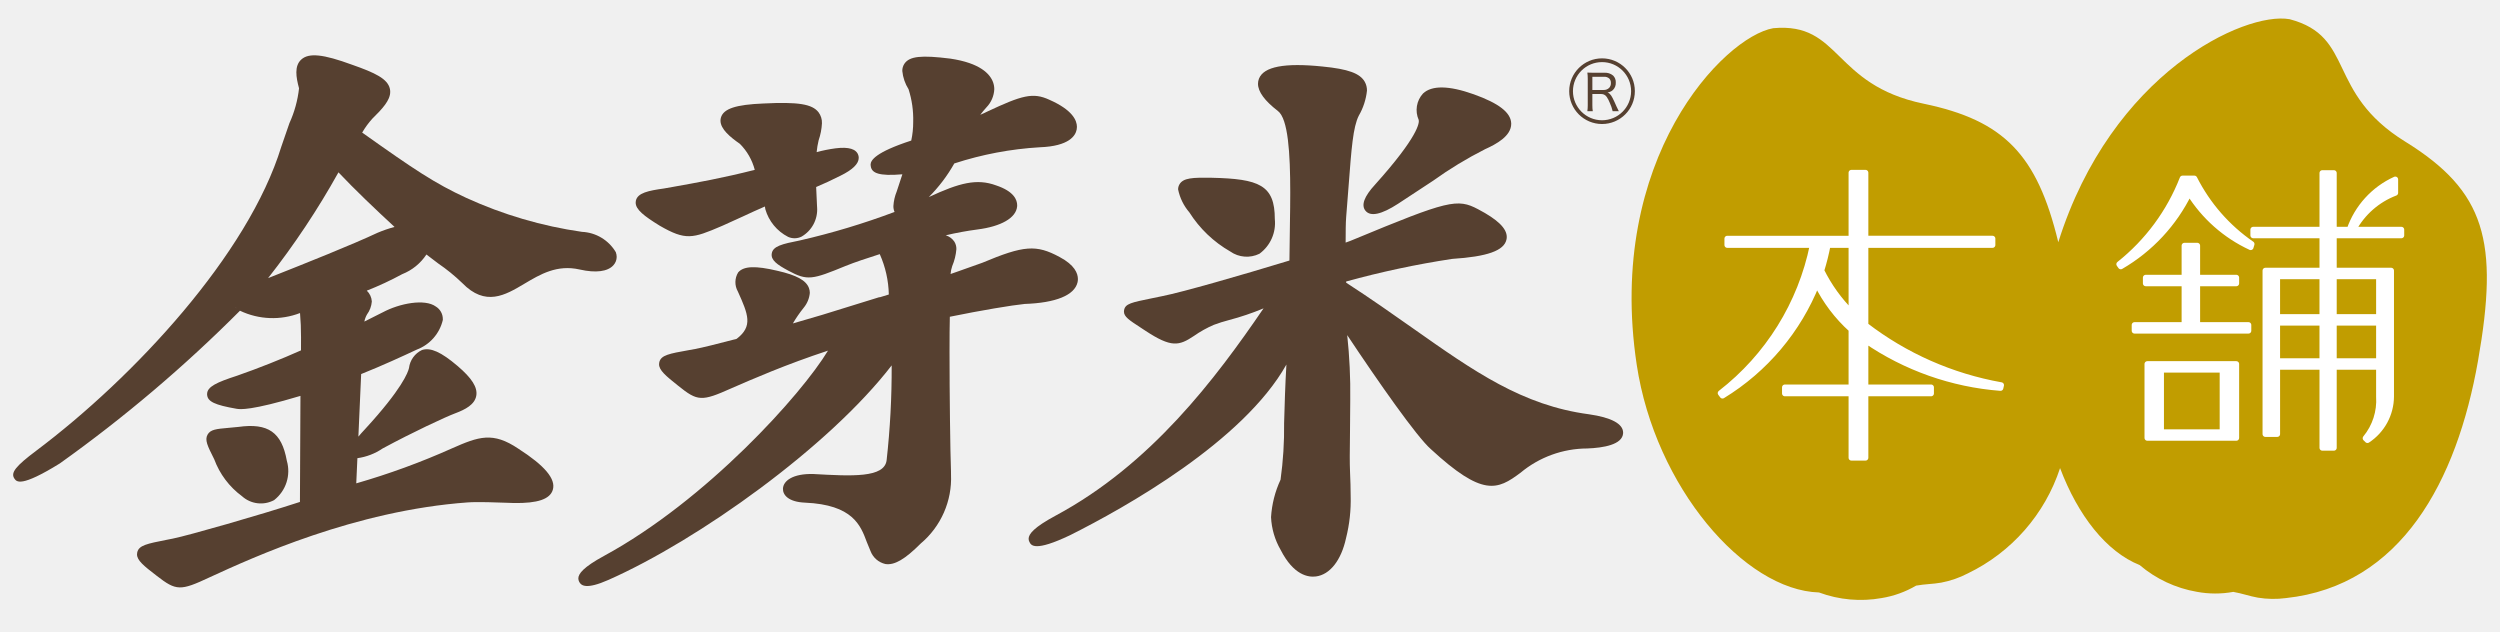
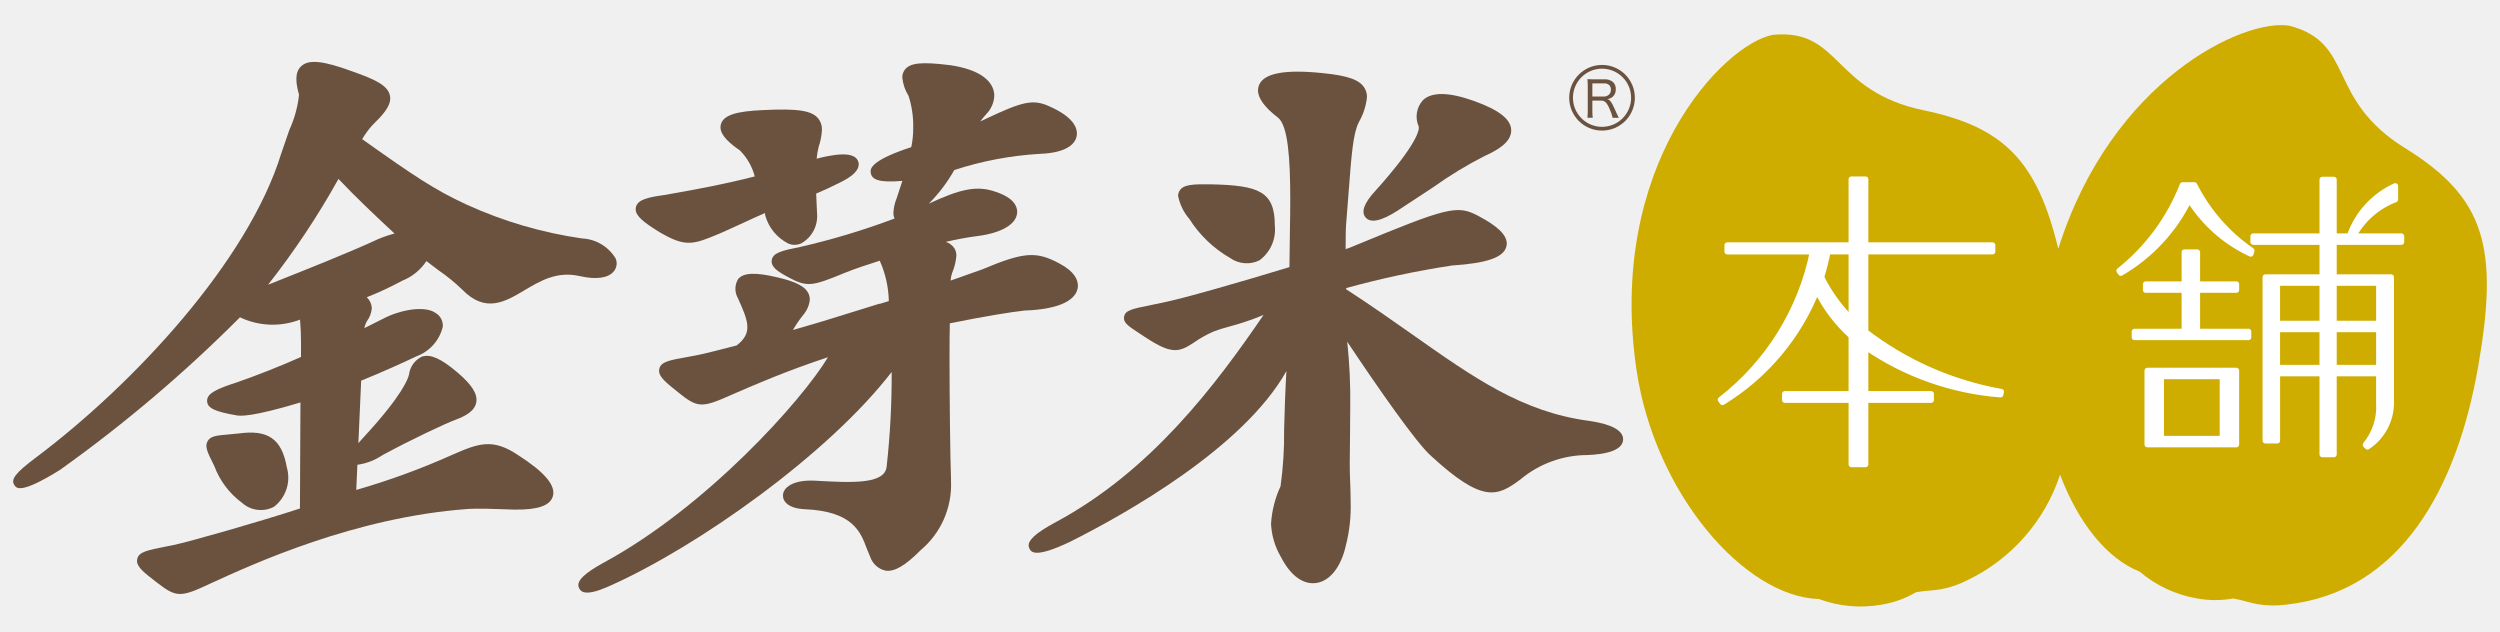
<svg xmlns="http://www.w3.org/2000/svg" viewBox="0 0 190 48">
  <defs>
-     <style>.a{fill:#c19d00;}.b{fill:#fff;stroke:#fff;stroke-linecap:round;stroke-linejoin:round;stroke-width:0.433px;}.c{fill:#564030;}</style>
+     <style>.a{fill:#cead00;}.b{fill:#fff;stroke:#fff;stroke-linecap:round;stroke-linejoin:round;stroke-width:0.433px;}.c{fill:#6a523f;}</style>
  </defs>
-   <path class="a" d="M182.793,10.761c-6.047-3.741-3.767-7.979-8.781-9.302-3.433-.605-13.544,4.101-17.582,16.95-1.607-6.653-4.119-9.257-10.233-10.528-6.962-1.447-6.269-6.209-11.433-5.738-3.732.658-12.741,9.907-10.373,25.577,1.402,9.28,8.171,17.136,13.852,17.307a9.083,9.083,0,0,0,4.774.424,7.611,7.611,0,0,0,2.609-.944c.707-.125,1.249-.111,1.907-.227a7.312,7.312,0,0,0,2.01-.696,13.601,13.601,0,0,0,7.022-8.008c1.361,3.606,3.52,6.36,6.05,7.369a9.082,9.082,0,0,0,4.341,2.032,7.613,7.613,0,0,0,2.774.006c.707.125,1.212.323,1.87.439a7.311,7.311,0,0,0,2.126.033c8.768-.944,12.991-8.891,14.601-18.022C189.93,18.333,188.895,14.536,182.793,10.761Z" />
-   <path class="b" d="M152.038,29.488a20.945,20.945,0,0,1-10.26-3.623v3.574h4.984v.463h-4.984V34.789h-1.07v-4.887h-5.057v-.463h5.057V25.039a11.504,11.504,0,0,1-2.626-3.477,17.587,17.587,0,0,1-7.172,8.51l-.146-.194a19.033,19.033,0,0,0,7.002-11.257H131.274v-.486h9.434V13.126h1.07v5.008h9.653v.486h-9.653v6.103a23.694,23.694,0,0,0,10.309,4.547Zm-11.33-10.868h-1.799a17.511,17.511,0,0,1-.486,1.945,12.09,12.09,0,0,0,2.286,3.185Z" />
-   <path class="b" d="M171.052,18.79a10.902,10.902,0,0,1-4.668-4.133,13.127,13.127,0,0,1-5.203,5.592l-.122-.17a15.528,15.528,0,0,0,4.814-6.516h.9a13.385,13.385,0,0,0,4.352,4.984Zm-8.826,6.346v-.437h3.793v-3.161H163.077v-.437h2.942V18.669h.973v2.432H169.958v.437h-2.966v3.161h3.89v.437Zm.973,8.145V27.665H169.958v5.616Zm5.713-5.178h-4.668v4.741h4.668Zm10.868,5.203a4.508,4.508,0,0,0,1.021-3.16V27.883H177.374v6.152h-.876V27.883h-3.428v5.106h-.9V20.566h4.328V17.891h-5.252v-.437h5.252V13.15h.876V17.454h1.191a6.541,6.541,0,0,1,3.477-3.818v1.022a6.077,6.077,0,0,0-3.185,2.796h3.647v.437h-5.13v2.675h4.352v9.58a3.997,3.997,0,0,1-1.799,3.306Zm-3.283-12.302h-3.428v3.088h3.428Zm0,3.525h-3.428v2.918h3.428Zm4.304-3.525H177.374v3.088h3.428Zm0,3.525H177.374v2.918h3.428Z" />
-   <path class="c" d="M46.801,19.164a3.158,3.158,0,0,0-2.575-1.544,32.053,32.053,0,0,1-8.79-2.582c-2.392-1.105-3.949-2.148-7.911-4.962a6.349,6.349,0,0,1,.766-1.051c.777-.763,1.365-1.398,1.365-2.045a1.074,1.074,0,0,0-.025-.231c-.169-.756-1.1-1.209-2.869-1.828-2.206-.81-3.293-.921-3.868-.394-.535.491-.397,1.338-.167,2.183a8.675,8.675,0,0,1-.732,2.654L21.379,11.149c-2.514,8.187-11.174,17.51-18.641,23.118C1.177,35.438.793,35.931,1.095,36.373c.165.241.472.692,3.45-1.151A107.112,107.112,0,0,0,18.237,23.615a5.783,5.783,0,0,0,4.565.176c.053.599.076,1.209.076,1.842,0,.207,0,.418-.002.631v.364c-1.479.662-3.26,1.37-4.834,1.917-1.579.513-2.303.845-2.303,1.409,0,.014,0,.033.002.048.037.519.582.778,2.246,1.067.269.042,1.064.152,4.847-.982-.005.974-.035,7.524-.039,8.06-3.034.992-8.466,2.546-9.653,2.785l-.491.097c-1.482.293-2.096.415-2.22.948a.705.705,0,0,0-.018.153c0,.461.513.876,1.487,1.623,1.498,1.162,1.8,1.171,4.048.115,3.298-1.515,11.032-5.065,19.599-5.685.756-.055,2.259.001,3.067.031l.441.016c1.805.028,2.743-.29,2.959-1.005.246-.818-.613-1.84-2.626-3.129-1.93-1.298-2.993-.924-5.032-.023a55.045,55.045,0,0,1-7.28,2.662c.012-.284.045-1.007.086-1.913a4.504,4.504,0,0,0,1.917-.738c2.302-1.243,4.789-2.404,5.558-2.689l.005-.001c.702-.268,1.437-.635,1.556-1.321.108-.632-.333-1.331-1.431-2.266-1.24-1.054-2.045-1.416-2.696-1.207a1.746,1.746,0,0,0-.987,1.37c-.073.322-.515,1.573-3.341,4.645-.197.21-.366.398-.506.568.096-2.146.199-4.482.211-4.754,1.621-.648,3.179-1.368,4.233-1.861a3.185,3.185,0,0,0,1.974-2.25V24.256a1.111,1.111,0,0,0-.533-.96c-.833-.608-2.75-.247-4.039.444.015-.007-.066.032-.066.032-.395.194-.857.423-1.326.667a1.766,1.766,0,0,1,.199-.538,1.909,1.909,0,0,0,.369-.988,1.228,1.228,0,0,0-.383-.823,24.267,24.267,0,0,0,2.689-1.253,3.933,3.933,0,0,0,1.843-1.495c.406.31.887.675.887.675a14.126,14.126,0,0,1,1.829,1.487c1.77,1.824,3.27.929,4.722.065,1.223-.726,2.484-1.48,4.218-1.085,1.213.276,2.124.16,2.558-.329a.941.941,0,0,0,.246-.636A1.068,1.068,0,0,0,46.801,19.164ZM17.893,23.362l.004-.004c.032.026.068.05.097.075A.415.415,0,0,1,17.893,23.362Zm10.819-5.679c-1.964.923-5.493,2.326-8.072,3.349l-.266.105a60.828,60.828,0,0,0,5.349-8.039c1.256,1.329,2.791,2.79,4.261,4.149A9.878,9.878,0,0,0,28.713,17.683ZM18.393,37.712a2.135,2.135,0,0,0,2.439.297,2.801,2.801,0,0,0,.966-2.995c-.388-2.162-1.419-2.882-3.676-2.569.014-.001-.78.074-.78.074-.897.08-1.347.12-1.567.513-.228.408-.005.855.486,1.832l.021.043A6.116,6.116,0,0,0,18.393,37.712Z" />
-   <path class="c" d="M103.783,16.024c.382.457,1.211.277,2.46-.532l2.674-1.757a29.993,29.993,0,0,1,3.944-2.394c.859-.386,1.991-1,1.991-1.927V9.372c-.032-.82-.937-1.522-2.85-2.207-1.886-.67-3.183-.69-3.851-.06a1.854,1.854,0,0,0-.328,2.012c.051.211-.023,1.247-3.318,4.913C103.674,14.931,103.427,15.602,103.783,16.024ZM93.499,19.113a2.181,2.181,0,0,0,2.221.171,2.894,2.894,0,0,0,1.166-2.638c0-2.589-1.197-3.054-4.797-3.136-1.422-.021-2.175-.007-2.461.521a.744.744,0,0,0-.092.364,3.859,3.859,0,0,0,.855,1.745A8.951,8.951,0,0,0,93.499,19.113Zm27.261,12.372c-5.06-.673-8.726-3.256-13.364-6.524-1.583-1.115-3.222-2.269-5.088-3.477v-.09a69.353,69.353,0,0,1,8.052-1.717c2.683-.174,3.953-.628,4.132-1.473a.861.861,0,0,0,.022-.195c0-.655-.699-1.33-2.173-2.104-1.586-.845-2.291-.675-9.414,2.279-.191.085-.414.167-.659.253.001-.847.006-1.493.04-1.928l.188-2.405c.218-2.859.335-4.436.77-5.309a4.796,4.796,0,0,0,.624-1.909,1.335,1.335,0,0,0-.165-.665c-.364-.648-1.267-.976-3.219-1.166-2.882-.295-4.461.007-4.824.923a1.037,1.037,0,0,0-.074.388c0,.604.507,1.296,1.51,2.067.776.582.941,3.179.941,6.197,0,.754-.01,1.535-.024,2.317,0,.007-.031,2.459-.038,2.854-3.73,1.138-8.171,2.412-9.668,2.706-.005.001-.781.161-.781.161-1.555.317-2.024.411-2.116.894a.622.622,0,0,0-.012.121c0,.387.399.648,1.253,1.205l.376.247c1.981,1.304,2.556,1.154,3.696.393a8.445,8.445,0,0,1,1.503-.839,11.275,11.275,0,0,1,1.147-.362,20.009,20.009,0,0,0,2.635-.892c-3.659,5.36-8.555,11.864-15.799,15.751-1.659.892-2.056,1.404-2.056,1.762a.529.529,0,0,0,.065.247c.125.248.387.766,3.088-.521,4.189-2.099,13.158-7.123,16.439-12.969-.089,1.489-.136,3.062-.175,4.449a28.64,28.64,0,0,1-.27,4.303,7.887,7.887,0,0,0-.723,2.845,5.463,5.463,0,0,0,.73,2.49c.984,1.932,2.103,2.094,2.681,2.019,1.067-.138,1.924-1.229,2.29-2.918a11.76,11.76,0,0,0,.35-3.219c0-.523-.016-1.123-.048-1.829-.015-.332-.02-.729-.02-1.176,0-.545.008-1.167.018-1.839.01-.793.019-1.629.019-2.467a40.833,40.833,0,0,0-.23-4.894c2.359,3.549,5.284,7.73,6.355,8.665,3.942,3.634,5.05,3.116,6.815,1.796a7.952,7.952,0,0,1,5.075-1.846c1.218-.047,2.677-.288,2.723-1.164V32.88C123.355,32.209,122.459,31.728,120.76,31.485Z" />
-   <path class="c" d="M50.135,17.151c1.968,1.138,2.498.98,4.678.044l.126-.054,1.539-.699c.542-.253,1.099-.509,1.655-.749.015.099.032.208.032.208a3.425,3.425,0,0,0,1.729,2.101,1.199,1.199,0,0,0,1.019-.016,2.375,2.375,0,0,0,1.187-2.23v.002c0-.005-.007-.118-.007-.118s-.048-1.037-.065-1.427c.62-.259,1.151-.512,1.846-.858.923-.452,1.39-.909,1.39-1.358a.664.664,0,0,0-.03-.194c-.144-.479-.728-.658-1.735-.53a11.03,11.03,0,0,0-1.434.289,6.381,6.381,0,0,1,.151-.9,4.708,4.708,0,0,0,.252-1.292,1.315,1.315,0,0,0-.261-.84c-.49-.625-1.544-.794-4.178-.665-2.102.085-3.04.393-3.238,1.069a.84.84,0,0,0-.034.235c0,.642.733,1.247,1.474,1.763a4.353,4.353,0,0,1,1.131,1.976c-2.341.602-4.466.985-6.186,1.29l-.718.127c-1.163.164-2.007.329-2.133.934a.692.692,0,0,0-.014.139C48.31,15.925,48.944,16.417,50.135,17.151Z" />
-   <path class="c" d="M80.525,19.53c-1.775-.955-2.708-.886-5.873.442.007-.003-1.937.688-1.937.688l-.472.164a2.466,2.466,0,0,1,.125-.6,4.148,4.148,0,0,0,.317-1.29,1.032,1.032,0,0,0-.159-.577,1.225,1.225,0,0,0-.648-.474,23.954,23.954,0,0,1,2.397-.441c1.81-.229,2.941-.88,3.025-1.742.002-.031.005-.065.005-.101,0-.403-.24-1.055-1.598-1.508-1.468-.54-2.79-.198-5.117.887a11.905,11.905,0,0,0,1.937-2.556,25.851,25.851,0,0,1,6.506-1.23h.002c2.222-.083,2.704-.879,2.792-1.347a1.014,1.014,0,0,0,.02-.2c0-.499-.341-1.291-2.102-2.066-1.245-.573-2.075-.338-4.712.9-.155.081-.334.162-.533.245.15-.19.297-.382.472-.567A2.119,2.119,0,0,0,75.566,6.78a1.579,1.579,0,0,0-.094-.533c-.233-.632-.984-1.456-3.248-1.792-2.222-.278-3.099-.18-3.487.385a.955.955,0,0,0-.162.555,3.189,3.189,0,0,0,.476,1.39,7.469,7.469,0,0,1,.352,2.483,6.57,6.57,0,0,1-.148,1.415c-2.737.895-3.091,1.5-3.091,1.838a.708.708,0,0,0,.022.161c.099.454.58.721,2.394.565-.184.566-.428,1.301-.428,1.301A3.437,3.437,0,0,0,67.898,15.66a1.073,1.073,0,0,0,.088.448,56.037,56.037,0,0,1-7.198,2.166c-1.347.268-2.053.433-2.136 1-.073.487.388.832,1.263,1.298,1.447.781,1.823.679,4.326-.35.719-.293,1.645-.597,2.621-.908a7.937,7.937,0,0,1,.688,3.068c-.152.047-.415.128-.704.216L66.844,22.58l-4.304,1.333c-.038.011-.077.022-.113.034-.741.222-1.473.437-2.168.634a9.644,9.644,0,0,1,.826-1.197,2.064,2.064,0,0,0,.462-1.124,1.058,1.058,0,0,0-.071-.38c-.223-.578-.933-.964-2.374-1.296-1.688-.403-2.588-.368-3.003.122a1.426,1.426,0,0,0-.021,1.448c.786,1.744,1.163,2.64-.096,3.6-1.457.383-2.657.678-3.144.768l-.492.089c-1.487.266-2.102.377-2.237.908a.629.629,0,0,0-.02.152c-.009.462.497.886,1.457,1.65,1.476,1.188,1.779,1.201,4.045.187,1.573-.687,4.152-1.813,7.336-2.859-1.988,3.307-9.227,11.365-17.019,15.598-1.575.857-1.955,1.36-1.955,1.714a.564.564,0,0,0,.063.251c.147.299.537.608,2.23-.141,6.841-3.03,16.756-10.112,21.521-16.301a62.546,62.546,0,0,1-.383,7.2c-.155,1.364-2.664,1.218-5.569,1.055-1.572-.042-2.29.529-2.31,1.113-.017.478.413,1.009,1.672,1.063,3.646.158,4.231,1.732,4.701,2.997l.279.678a1.585,1.585,0,0,0,1.129.989c.687.11,1.49-.355,2.686-1.555a6.48,6.48,0,0,0,2.305-5.248c0-.077,0-.156-.002-.237-.056-1.465-.111-5.901-.111-9.076,0-1.115.007-2.054.023-2.675,2.387-.49,4.734-.878,5.687-.974,2.364-.079,3.791-.662,4.019-1.642a1.165,1.165,0,0,0,.028-.253C81.92,20.775,81.675,20.139,80.525,19.53Z" />
-   <path class="c" d="M122.561,8.451a3.137,3.137,0,0,0-.218-.636,2.192,2.192,0,0,0-.232-.449.511.511,0,0,0-.213-.182.592.592,0,0,0-.219-.039H121.02v.858a2.67,2.67,0,0,0,.031.447h-.412a2.882,2.882,0,0,0,.03-.447V5.966a3.295,3.295,0,0,0-.03-.449c.122.009.266.013.434.011h.857a.939.939,0,0,1,.67.217.7.7,0,0,1,.199.534.728.728,0,0,1-.215.559.687.687,0,0,1-.256.154c-.042.014-.093.028-.153.043a.418.418,0,0,1,.153.084,1.141,1.141,0,0,1,.23.333q.136.265.297.641.115.256.175.36ZM121.02,6.838h.86a.562.562,0,0,0,.412-.156.497.497,0,0,0,.136-.369.466.466,0,0,0-.121-.343.548.548,0,0,0-.404-.134H121.02Z" />
-   <path class="c" d="M119.259,6.93a2.495,2.495,0,1,0,2.496-2.495A2.498,2.498,0,0,0,119.259,6.93Zm.285,0a2.21,2.21,0,1,1,2.211,2.21A2.213,2.213,0,0,1,119.544,6.93Z" />
+   <path class="a" d="M182.793,11.261c-6.047-3.741-3.767-7.979-8.781-9.302-3.433-.605-13.544,4.101-17.582,16.95-1.607-6.653-4.119-9.257-10.233-10.528-6.962-1.447-6.269-6.209-11.433-5.738-3.732.658-12.741,9.907-10.373,25.577,1.402,9.28,8.171,17.136,13.852,17.307a9.083,9.083,0,0,0,4.774.424,7.611,7.611,0,0,0,2.609-.944c.707-.125,1.249-.111,1.907-.227a7.312,7.312,0,0,0,2.01-.696,13.601,13.601,0,0,0,7.022-8.008c1.361,3.606,3.52,6.36,6.05,7.369a9.082,9.082,0,0,0,4.341,2.032,7.613,7.613,0,0,0,2.774.006c.707.125,1.212.323,1.87.439a7.311,7.311,0,0,0,2.126.033c8.768-.944,12.991-8.891,14.601-18.022C189.93,18.833,188.895,15.036,182.793,11.261Z" />
+   <path class="b" d="M152.038,29.988a20.945,20.945,0,0,1-10.26-3.623v3.574h4.984v.463h-4.984V35.289h-1.07v-4.887h-5.057v-.463h5.057V25.539a11.504,11.504,0,0,1-2.626-3.477,17.587,17.587,0,0,1-7.172,8.51l-.146-.194a19.033,19.033,0,0,0,7.002-11.257H131.274v-.486h9.434V13.626h1.07v5.008h9.653v.486h-9.653v6.103a23.694,23.694,0,0,0,10.309,4.547Zm-11.33-10.868h-1.799a17.511,17.511,0,0,1-.486,1.945,12.09,12.09,0,0,0,2.286,3.185Z" />
+   <path class="b" d="M171.052,19.29a10.902,10.902,0,0,1-4.668-4.133,13.127,13.127,0,0,1-5.203,5.592l-.122-.17a15.528,15.528,0,0,0,4.814-6.516h.9a13.385,13.385,0,0,0,4.352,4.984Zm-8.826,6.346v-.437h3.793v-3.161H163.077v-.437h2.942V19.169h.973v2.432H169.958v.437h-2.966v3.161h3.89v.437Zm.973,8.145V28.165H169.958v5.616Zm5.713-5.178h-4.668v4.741h4.668Zm10.868,5.203a4.508,4.508,0,0,0,1.021-3.16V28.383H177.374v6.152h-.876V28.383h-3.428v5.106h-.9V21.066h4.328V18.391h-5.252v-.437h5.252V13.65h.876V17.954h1.191a6.541,6.541,0,0,1,3.477-3.818v1.022a6.077,6.077,0,0,0-3.185,2.796h3.647v.437h-5.13v2.675h4.352v9.58a3.997,3.997,0,0,1-1.799,3.306Zm-3.283-12.302h-3.428v3.088h3.428Zm0,3.525h-3.428v2.918h3.428Zm4.304-3.525H177.374v3.088h3.428Zm0,3.525H177.374v2.918h3.428Z" />
+   <path class="c" d="M46.801,19.664a3.158,3.158,0,0,0-2.575-1.544,32.053,32.053,0,0,1-8.79-2.582c-2.392-1.105-3.949-2.148-7.911-4.962a6.349,6.349,0,0,1,.766-1.051c.777-.763,1.365-1.398,1.365-2.045a1.074,1.074,0,0,0-.025-.231c-.169-.756-1.1-1.209-2.869-1.828-2.206-.81-3.293-.921-3.868-.394-.535.491-.397,1.338-.167,2.183a8.675,8.675,0,0,1-.732,2.654L21.379,11.649c-2.514,8.187-11.174,17.51-18.641,23.118C1.177,35.938.793,36.431,1.095,36.873c.165.241.472.692,3.45-1.151A107.112,107.112,0,0,0,18.237,24.115a5.783,5.783,0,0,0,4.565.176c.053.599.076,1.209.076,1.842,0,.207,0,.418-.002.631v.364c-1.479.662-3.26,1.37-4.834,1.917-1.579.513-2.303.845-2.303,1.409,0,.014,0,.033.002.048.037.519.582.778,2.246,1.067.269.042,1.064.152,4.847-.982-.005.974-.035,7.524-.039,8.06-3.034.992-8.466,2.546-9.653,2.785l-.491.097c-1.482.293-2.096.415-2.22.948a.705.705,0,0,0-.018.153c0,.461.513.876,1.487,1.623,1.498,1.162,1.8,1.171,4.048.115,3.298-1.515,11.032-5.065,19.599-5.685.756-.055,2.259.001,3.067.031l.441.016c1.805.028,2.743-.29,2.959-1.005.246-.818-.613-1.84-2.626-3.129-1.93-1.298-2.993-.924-5.032-.023a55.045,55.045,0,0,1-7.28,2.662c.012-.284.045-1.007.086-1.913a4.504,4.504,0,0,0,1.917-.738c2.302-1.243,4.789-2.404,5.558-2.689l.005-.001c.702-.268,1.437-.635,1.556-1.321.108-.632-.333-1.331-1.431-2.266-1.24-1.054-2.045-1.416-2.696-1.207a1.746,1.746,0,0,0-.987,1.37c-.073.322-.515,1.573-3.341,4.645-.197.21-.366.398-.506.568.096-2.146.199-4.482.211-4.754,1.621-.648,3.179-1.368,4.233-1.861a3.185,3.185,0,0,0,1.974-2.25V24.756a1.111,1.111,0,0,0-.533-.96c-.833-.608-2.75-.247-4.039.444.015-.007-.066.032-.066.032-.395.194-.857.423-1.326.667a1.766,1.766,0,0,1,.199-.538,1.909,1.909,0,0,0,.369-.988,1.228,1.228,0,0,0-.383-.823,24.267,24.267,0,0,0,2.689-1.253,3.933,3.933,0,0,0,1.843-1.495c.406.31.887.675.887.675a14.126,14.126,0,0,1,1.829,1.487c1.77,1.824,3.27.929,4.722.065,1.223-.726,2.484-1.48,4.218-1.085,1.213.276,2.124.16,2.558-.329a.941.941,0,0,0,.246-.636A1.068,1.068,0,0,0,46.801,19.664ZM17.893,23.862l.004-.004c.032.026.068.05.097.075A.415.415,0,0,1,17.893,23.862Zm10.819-5.679c-1.964.923-5.493,2.326-8.072,3.349l-.266.105a60.828,60.828,0,0,0,5.349-8.039c1.256,1.329,2.791,2.79,4.261,4.149A9.878,9.878,0,0,0,28.713,18.183ZM18.393,38.212a2.135,2.135,0,0,0,2.439.297,2.801,2.801,0,0,0,.966-2.995c-.388-2.162-1.419-2.882-3.676-2.569.014-.001-.78.074-.78.074-.897.08-1.347.12-1.567.513-.228.408-.005.855.486,1.832l.021.043A6.116,6.116,0,0,0,18.393,38.212Z" />
+   <path class="c" d="M103.783,16.524c.382.457,1.211.277,2.46-.532l2.674-1.757a29.993,29.993,0,0,1,3.944-2.394c.859-.386,1.991-1,1.991-1.927V9.872c-.032-.82-.937-1.522-2.85-2.207-1.886-.67-3.183-.69-3.851-.06a1.854,1.854,0,0,0-.328,2.012c.051.211-.023,1.247-3.318,4.913C103.674,15.431,103.427,16.102,103.783,16.524ZM93.499,19.613a2.181,2.181,0,0,0,2.221.171,2.894,2.894,0,0,0,1.166-2.638c0-2.589-1.197-3.054-4.797-3.136-1.422-.021-2.175-.007-2.461.521a.744.744,0,0,0-.092.364,3.859,3.859,0,0,0,.855,1.745A8.951,8.951,0,0,0,93.499,19.613Zm27.261,12.372c-5.06-.673-8.726-3.256-13.364-6.524-1.583-1.115-3.222-2.269-5.088-3.477v-.09a69.353,69.353,0,0,1,8.052-1.717c2.683-.174,3.953-.628,4.132-1.473a.861.861,0,0,0,.022-.195c0-.655-.699-1.33-2.173-2.104-1.586-.845-2.291-.675-9.414,2.279-.191.085-.414.167-.659.253.001-.847.006-1.493.04-1.928l.188-2.405c.218-2.859.335-4.436.77-5.309a4.796,4.796,0,0,0,.624-1.909,1.335,1.335,0,0,0-.165-.665c-.364-.648-1.267-.976-3.219-1.166-2.882-.295-4.461.007-4.824.923a1.037,1.037,0,0,0-.074.388c0,.604.507,1.296,1.51,2.067.776.582.941,3.179.941,6.197,0,.754-.01,1.535-.024,2.317,0,.007-.031,2.459-.038,2.854-3.73,1.138-8.171,2.412-9.668,2.706-.005.001-.781.161-.781.161-1.555.317-2.024.411-2.116.894a.622.622,0,0,0-.012.121c0,.387.399.648,1.253,1.205l.376.247c1.981,1.304,2.556,1.154,3.696.393a8.445,8.445,0,0,1,1.503-.839,11.275,11.275,0,0,1,1.147-.362,20.009,20.009,0,0,0,2.635-.892c-3.659,5.36-8.555,11.864-15.799,15.751-1.659.892-2.056,1.404-2.056,1.762a.529.529,0,0,0,.065.247c.125.248.387.766,3.088-.521,4.189-2.099,13.158-7.123,16.439-12.969-.089,1.489-.136,3.062-.175,4.449a28.64,28.64,0,0,1-.27,4.303,7.887,7.887,0,0,0-.723,2.845,5.463,5.463,0,0,0,.73,2.49c.984,1.932,2.103,2.094,2.681,2.019,1.067-.138,1.924-1.229,2.29-2.918a11.76,11.76,0,0,0,.35-3.219c0-.523-.016-1.123-.048-1.829-.015-.332-.02-.729-.02-1.176,0-.545.008-1.167.018-1.839.01-.793.019-1.629.019-2.467a40.833,40.833,0,0,0-.23-4.894c2.359,3.549,5.284,7.73,6.355,8.665,3.942,3.634,5.05,3.116,6.815,1.796a7.952,7.952,0,0,1,5.075-1.846c1.218-.047,2.677-.288,2.723-1.164V33.38C123.355,32.709,122.459,32.228,120.76,31.985Z" />
+   <path class="c" d="M50.135,17.651c1.968,1.138,2.498.98,4.678.044l.126-.054,1.539-.699c.542-.253,1.099-.509,1.655-.749.015.099.032.208.032.208a3.425,3.425,0,0,0,1.729,2.101,1.199,1.199,0,0,0,1.019-.016,2.375,2.375,0,0,0,1.187-2.23v.002c0-.005-.007-.118-.007-.118s-.048-1.037-.065-1.427c.62-.259,1.151-.512,1.846-.858.923-.452,1.39-.909,1.39-1.358a.664.664,0,0,0-.03-.194c-.144-.479-.728-.658-1.735-.53a11.03,11.03,0,0,0-1.434.289,6.381,6.381,0,0,1,.151-.9,4.708,4.708,0,0,0,.252-1.292,1.315,1.315,0,0,0-.261-.84c-.49-.625-1.544-.794-4.178-.665-2.102.085-3.04.393-3.238,1.069a.84.84,0,0,0-.034.235c0,.642.733,1.247,1.474,1.763a4.353,4.353,0,0,1,1.131,1.976c-2.341.602-4.466.985-6.186,1.29l-.718.127c-1.163.164-2.007.329-2.133.934a.692.692,0,0,0-.014.139C48.31,16.425,48.944,16.917,50.135,17.651Z" />
+   <path class="c" d="M80.525,20.03c-1.775-.955-2.708-.886-5.873.442.007-.003-1.937.688-1.937.688l-.472.164a2.466,2.466,0,0,1,.125-.6,4.148,4.148,0,0,0,.317-1.29,1.032,1.032,0,0,0-.159-.577,1.225,1.225,0,0,0-.648-.474,23.954,23.954,0,0,1,2.397-.441c1.81-.229,2.941-.88,3.025-1.742.002-.031.005-.065.005-.101,0-.403-.24-1.055-1.598-1.508-1.468-.54-2.79-.198-5.117.887a11.905,11.905,0,0,0,1.937-2.556,25.851,25.851,0,0,1,6.506-1.23h.002c2.222-.083,2.704-.879,2.792-1.347a1.014,1.014,0,0,0,.02-.2c0-.499-.341-1.291-2.102-2.066-1.245-.573-2.075-.338-4.712.9-.155.081-.334.162-.533.245.15-.19.297-.382.472-.567A2.119,2.119,0,0,0,75.566,7.28a1.579,1.579,0,0,0-.094-.533c-.233-.632-.984-1.456-3.248-1.792-2.222-.278-3.099-.18-3.487.385a.955.955,0,0,0-.162.555,3.189,3.189,0,0,0,.476,1.39,7.469,7.469,0,0,1,.352,2.483,6.57,6.57,0,0,1-.148,1.415c-2.737.895-3.091,1.5-3.091,1.838a.708.708,0,0,0,.022.161c.099.454.58.721,2.394.565-.184.566-.428,1.301-.428,1.301A3.437,3.437,0,0,0,67.898,16.16a1.073,1.073,0,0,0,.088.448,56.037,56.037,0,0,1-7.198,2.166c-1.347.268-2.053.433-2.136 1-.073.487.388.832,1.263,1.298,1.447.781,1.823.679,4.326-.35.719-.293,1.645-.597,2.621-.908a7.937,7.937,0,0,1,.688,3.068c-.152.047-.415.128-.704.216L66.844,23.08l-4.304,1.333c-.038.011-.077.022-.113.034-.741.222-1.473.437-2.168.634a9.644,9.644,0,0,1,.826-1.197,2.064,2.064,0,0,0,.462-1.124,1.058,1.058,0,0,0-.071-.38c-.223-.578-.933-.964-2.374-1.296-1.688-.403-2.588-.368-3.003.122a1.426,1.426,0,0,0-.021,1.448c.786,1.744,1.163,2.64-.096,3.6-1.457.383-2.657.678-3.144.768l-.492.089c-1.487.266-2.102.377-2.237.908a.629.629,0,0,0-.02.152c-.009.462.497.886,1.457,1.65,1.476,1.188,1.779,1.201,4.045.187,1.573-.687,4.152-1.813,7.336-2.859-1.988,3.307-9.227,11.365-17.019,15.598-1.575.857-1.955,1.36-1.955,1.714a.564.564,0,0,0,.063.251c.147.299.537.608,2.23-.141,6.841-3.03,16.756-10.112,21.521-16.301a62.546,62.546,0,0,1-.383,7.2c-.155,1.364-2.664,1.218-5.569,1.055-1.572-.042-2.29.529-2.31,1.113-.017.478.413,1.009,1.672,1.063,3.646.158,4.231,1.732,4.701,2.997l.279.678a1.585,1.585,0,0,0,1.129.989c.687.11,1.49-.355,2.686-1.555a6.48,6.48,0,0,0,2.305-5.248c0-.077,0-.156-.002-.237-.056-1.465-.111-5.901-.111-9.076,0-1.115.007-2.054.023-2.675,2.387-.49,4.734-.878,5.687-.974,2.364-.079,3.791-.662,4.019-1.642a1.165,1.165,0,0,0,.028-.253C81.92,21.275,81.675,20.639,80.525,20.03Z" />
+   <path class="c" d="M122.561,8.951a3.137,3.137,0,0,0-.218-.636,2.192,2.192,0,0,0-.232-.449.511.511,0,0,0-.213-.182.592.592,0,0,0-.219-.039H121.02v.858a2.67,2.67,0,0,0,.031.447h-.412a2.882,2.882,0,0,0,.03-.447V6.466a3.295,3.295,0,0,0-.03-.449c.122.009.266.013.434.011h.857a.939.939,0,0,1,.67.217.7.7,0,0,1,.199.534.728.728,0,0,1-.215.559.687.687,0,0,1-.256.154c-.042.014-.093.028-.153.043a.418.418,0,0,1,.153.084,1.141,1.141,0,0,1,.23.333q.136.265.297.641.115.256.175.36ZM121.02,7.338h.86a.562.562,0,0,0,.412-.156.497.497,0,0,0,.136-.369.466.466,0,0,0-.121-.343.548.548,0,0,0-.404-.134H121.02Z" />
+   <path class="c" d="M119.259,7.43a2.495,2.495,0,1,0,2.496-2.495A2.498,2.498,0,0,0,119.259,7.43Zm.285,0a2.21,2.21,0,1,1,2.211,2.21A2.213,2.213,0,0,1,119.544,7.43Z" />
</svg>
